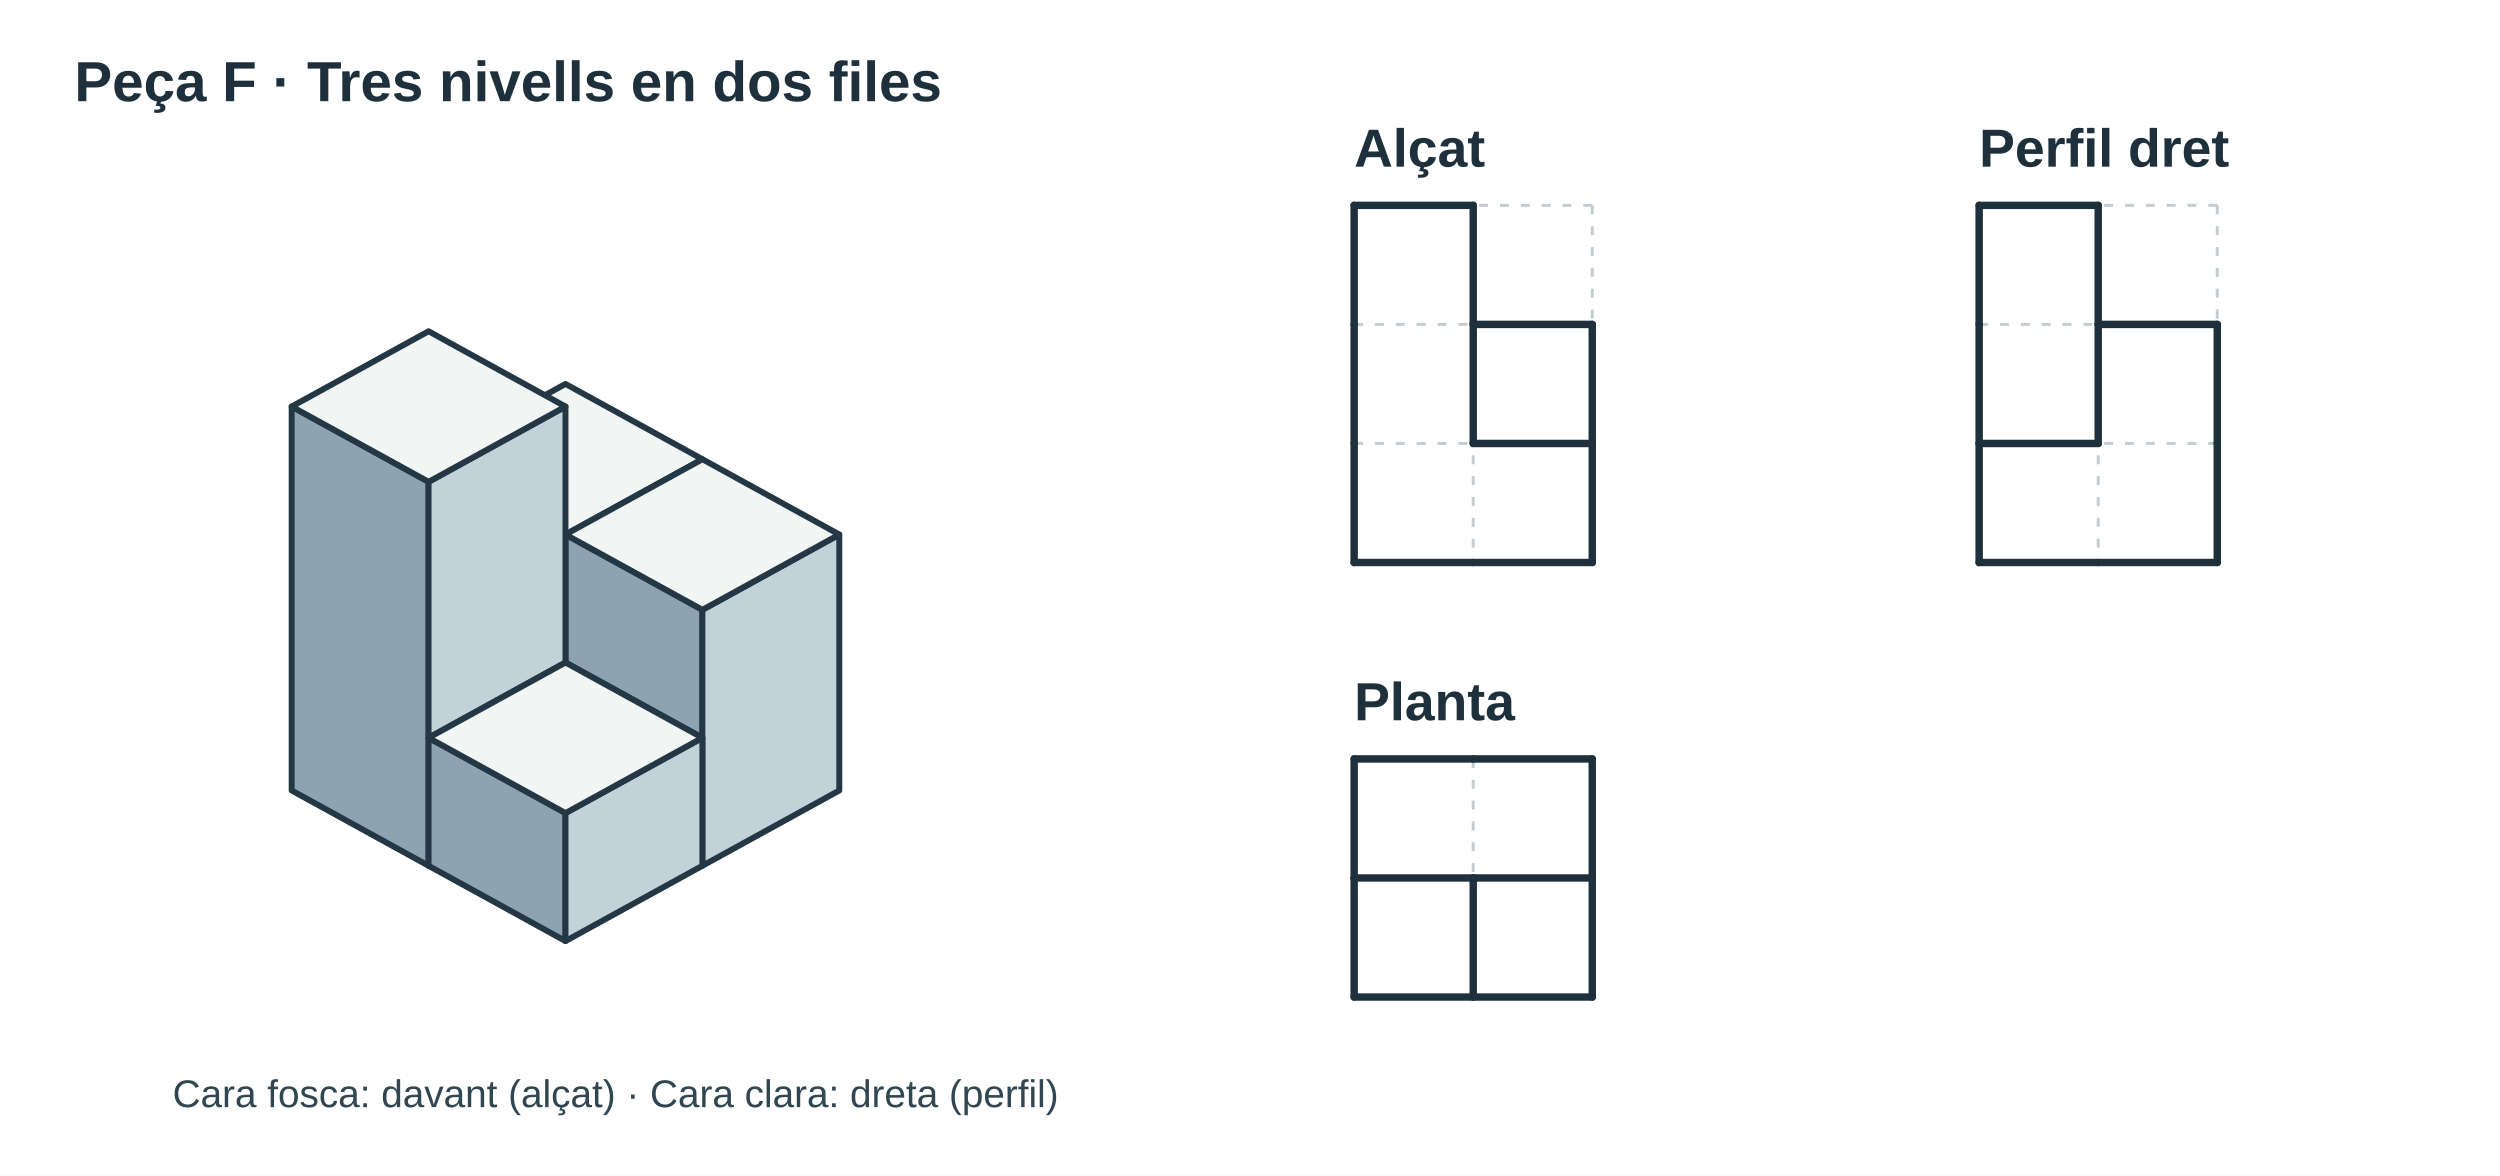
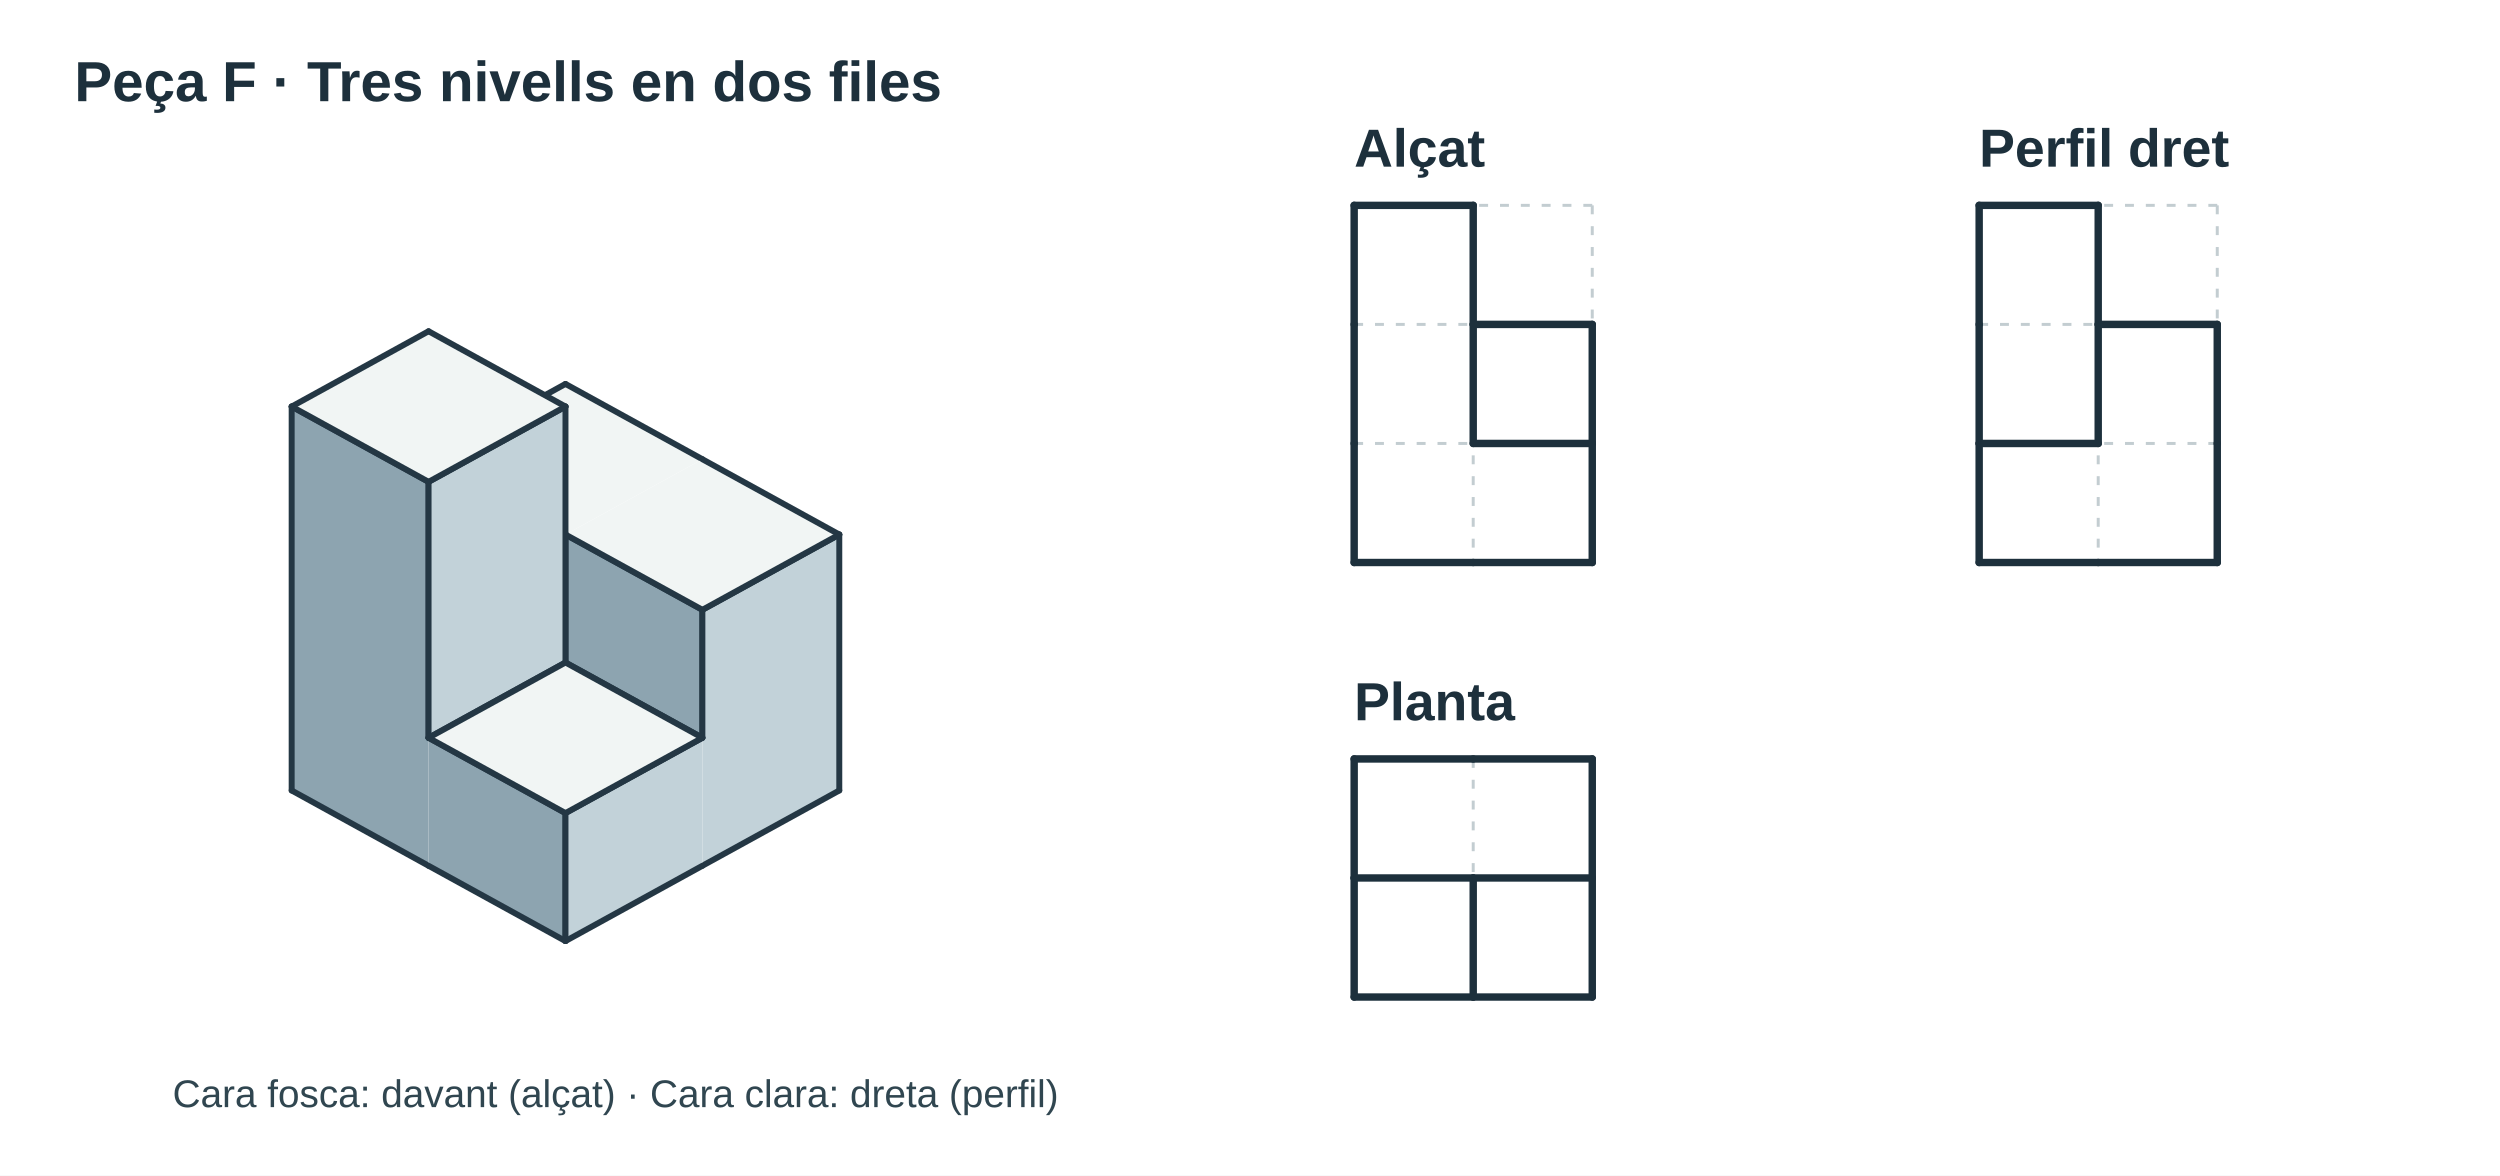
<svg xmlns="http://www.w3.org/2000/svg" width="840" height="395" viewBox="0 0 840 395" role="img" aria-labelledby="title desc">
  <rect width="840" height="395" fill="white" />
  <text x="25" y="34" font-family="Arial,sans-serif" font-size="19" font-weight="bold" fill="#1d303c">Peça F · Tres nivells en dos files</text>
  <text x="58" y="372" font-family="Arial,sans-serif" font-size="13" fill="#304650">Cara fosca: davant (alçat) · Cara clara: dreta (perfil)</text>
-   <polygon points="144.0,154.3 190.0,179.6 236.0,154.3 190.0,129.0" fill="#f1f5f4" stroke="#243744" stroke-width="2" stroke-linejoin="round" />
-   <polygon points="190.0,179.6 236.0,204.9 236.0,247.9 190.0,222.6" fill="#8da4b0" stroke="#243744" stroke-width="2" stroke-linejoin="round" />
-   <polygon points="236.0,204.9 282.0,179.6 282.0,265.6 236.0,290.9" fill="#c2d2d9" stroke="#243744" stroke-width="2" stroke-linejoin="round" />
-   <polygon points="190.0,179.6 236.0,204.9 282.0,179.6 236.0,154.3" fill="#f1f5f4" stroke="#243744" stroke-width="2" stroke-linejoin="round" />
-   <polygon points="98.0,136.6 144.0,161.9 144.0,290.9 98.0,265.6" fill="#8da4b0" stroke="#243744" stroke-width="2" stroke-linejoin="round" />
-   <polygon points="144.0,161.9 190.0,136.6 190.0,222.6 144.0,247.9" fill="#c2d2d9" stroke="#243744" stroke-width="2" stroke-linejoin="round" />
-   <polygon points="98.0,136.6 144.0,161.9 190.0,136.6 144.0,111.3" fill="#f1f5f4" stroke="#243744" stroke-width="2" stroke-linejoin="round" />
-   <polygon points="144.0,247.9 190.0,273.2 190.0,316.2 144.0,290.9" fill="#8da4b0" stroke="#243744" stroke-width="2" stroke-linejoin="round" />
-   <polygon points="190.0,273.2 236.0,247.9 236.0,290.9 190.0,316.2" fill="#c2d2d9" stroke="#243744" stroke-width="2" stroke-linejoin="round" />
-   <polygon points="144.0,247.9 190.0,273.2 236.0,247.9 190.0,222.6" fill="#f1f5f4" stroke="#243744" stroke-width="2" stroke-linejoin="round" />
+   <polygon points="144.0,154.3 190.0,179.6 236.0,154.3 190.0,129.0" fill="#f1f5f4" />
+   <line x1="144.0" y1="154.3" x2="190.0" y2="179.6" stroke="#243744" stroke-width="2" stroke-linecap="round" />
+   <line x1="236.0" y1="154.3" x2="190.0" y2="129.0" stroke="#243744" stroke-width="2" stroke-linecap="round" />
+   <line x1="190.0" y1="129.0" x2="144.0" y2="154.3" stroke="#243744" stroke-width="2" stroke-linecap="round" />
+   <polygon points="190.0,179.6 236.0,204.9 236.0,247.9 190.0,222.6" fill="#8da4b0" />
+   <line x1="190.0" y1="179.6" x2="236.0" y2="204.9" stroke="#243744" stroke-width="2" stroke-linecap="round" />
+   <line x1="236.0" y1="204.9" x2="236.0" y2="247.9" stroke="#243744" stroke-width="2" stroke-linecap="round" />
+   <line x1="236.0" y1="247.9" x2="190.0" y2="222.6" stroke="#243744" stroke-width="2" stroke-linecap="round" />
+   <line x1="190.0" y1="222.6" x2="190.0" y2="179.6" stroke="#243744" stroke-width="2" stroke-linecap="round" />
+   <polygon points="236.0,204.9 282.0,179.6 282.0,265.6 236.0,290.9" fill="#c2d2d9" />
+   <line x1="236.0" y1="204.9" x2="282.0" y2="179.6" stroke="#243744" stroke-width="2" stroke-linecap="round" />
+   <line x1="282.0" y1="179.6" x2="282.0" y2="265.6" stroke="#243744" stroke-width="2" stroke-linecap="round" />
+   <line x1="282.0" y1="265.6" x2="236.0" y2="290.9" stroke="#243744" stroke-width="2" stroke-linecap="round" />
+   <line x1="236.0" y1="247.9" x2="236.0" y2="204.9" stroke="#243744" stroke-width="2" stroke-linecap="round" />
+   <polygon points="190.0,179.6 236.0,204.9 282.0,179.6 236.0,154.3" fill="#f1f5f4" />
+   <line x1="190.0" y1="179.6" x2="236.0" y2="204.9" stroke="#243744" stroke-width="2" stroke-linecap="round" />
+   <line x1="236.0" y1="204.9" x2="282.0" y2="179.6" stroke="#243744" stroke-width="2" stroke-linecap="round" />
+   <line x1="282.0" y1="179.6" x2="236.0" y2="154.3" stroke="#243744" stroke-width="2" stroke-linecap="round" />
+   <polygon points="98.0,136.6 144.0,161.9 144.0,290.9 98.0,265.6" fill="#8da4b0" />
+   <line x1="98.0" y1="136.6" x2="144.0" y2="161.9" stroke="#243744" stroke-width="2" stroke-linecap="round" />
+   <line x1="144.0" y1="161.9" x2="144.0" y2="247.9" stroke="#243744" stroke-width="2" stroke-linecap="round" />
+   <line x1="144.0" y1="290.9" x2="98.0" y2="265.6" stroke="#243744" stroke-width="2" stroke-linecap="round" />
+   <line x1="98.0" y1="265.6" x2="98.0" y2="136.6" stroke="#243744" stroke-width="2" stroke-linecap="round" />
+   <polygon points="144.0,161.9 190.0,136.6 190.0,222.6 144.0,247.9" fill="#c2d2d9" />
+   <line x1="144.0" y1="161.9" x2="190.0" y2="136.6" stroke="#243744" stroke-width="2" stroke-linecap="round" />
+   <line x1="190.0" y1="136.6" x2="190.0" y2="222.6" stroke="#243744" stroke-width="2" stroke-linecap="round" />
+   <line x1="190.0" y1="222.6" x2="144.0" y2="247.9" stroke="#243744" stroke-width="2" stroke-linecap="round" />
+   <line x1="144.0" y1="247.9" x2="144.0" y2="161.9" stroke="#243744" stroke-width="2" stroke-linecap="round" />
+   <polygon points="98.0,136.6 144.0,161.9 190.0,136.6 144.0,111.3" fill="#f1f5f4" />
+   <line x1="98.0" y1="136.6" x2="144.0" y2="161.9" stroke="#243744" stroke-width="2" stroke-linecap="round" />
+   <line x1="144.0" y1="161.9" x2="190.0" y2="136.6" stroke="#243744" stroke-width="2" stroke-linecap="round" />
+   <line x1="190.0" y1="136.6" x2="144.0" y2="111.3" stroke="#243744" stroke-width="2" stroke-linecap="round" />
+   <line x1="144.0" y1="111.3" x2="98.0" y2="136.6" stroke="#243744" stroke-width="2" stroke-linecap="round" />
+   <polygon points="144.0,247.9 190.0,273.2 190.0,316.2 144.0,290.9" fill="#8da4b0" />
+   <line x1="144.0" y1="247.9" x2="190.0" y2="273.2" stroke="#243744" stroke-width="2" stroke-linecap="round" />
+   <line x1="190.0" y1="273.2" x2="190.0" y2="316.2" stroke="#243744" stroke-width="2" stroke-linecap="round" />
+   <line x1="190.0" y1="316.2" x2="144.0" y2="290.9" stroke="#243744" stroke-width="2" stroke-linecap="round" />
+   <polygon points="190.0,273.2 236.0,247.9 236.0,290.9 190.0,316.2" fill="#c2d2d9" />
+   <line x1="190.0" y1="273.2" x2="236.0" y2="247.9" stroke="#243744" stroke-width="2" stroke-linecap="round" />
+   <line x1="236.0" y1="290.9" x2="190.0" y2="316.2" stroke="#243744" stroke-width="2" stroke-linecap="round" />
+   <line x1="190.0" y1="316.2" x2="190.0" y2="273.2" stroke="#243744" stroke-width="2" stroke-linecap="round" />
+   <polygon points="144.0,247.9 190.0,273.2 236.0,247.9 190.0,222.6" fill="#f1f5f4" />
+   <line x1="144.0" y1="247.9" x2="190.0" y2="273.2" stroke="#243744" stroke-width="2" stroke-linecap="round" />
+   <line x1="190.0" y1="273.2" x2="236.0" y2="247.9" stroke="#243744" stroke-width="2" stroke-linecap="round" />
+   <line x1="236.0" y1="247.9" x2="190.0" y2="222.6" stroke="#243744" stroke-width="2" stroke-linecap="round" />
+   <line x1="190.0" y1="222.6" x2="144.0" y2="247.9" stroke="#243744" stroke-width="2" stroke-linecap="round" />
  <text x="455" y="56" font-family="Arial,sans-serif" font-size="18" font-weight="bold" fill="#1d303c">Alçat</text>
  <text x="665" y="56" font-family="Arial,sans-serif" font-size="18" font-weight="bold" fill="#1d303c">Perfil dret</text>
  <text x="455" y="242" font-family="Arial,sans-serif" font-size="18" font-weight="bold" fill="#1d303c">Planta</text>
  <line x1="455" y1="69" x2="455" y2="189" stroke="#c3cdd1" stroke-width="1" stroke-dasharray="3 4" />
  <line x1="495" y1="69" x2="495" y2="189" stroke="#c3cdd1" stroke-width="1" stroke-dasharray="3 4" />
  <line x1="535" y1="69" x2="535" y2="189" stroke="#c3cdd1" stroke-width="1" stroke-dasharray="3 4" />
  <line x1="455" y1="69" x2="535" y2="69" stroke="#c3cdd1" stroke-width="1" stroke-dasharray="3 4" />
  <line x1="455" y1="109" x2="535" y2="109" stroke="#c3cdd1" stroke-width="1" stroke-dasharray="3 4" />
  <line x1="455" y1="149" x2="535" y2="149" stroke="#c3cdd1" stroke-width="1" stroke-dasharray="3 4" />
  <line x1="455" y1="189" x2="535" y2="189" stroke="#c3cdd1" stroke-width="1" stroke-dasharray="3 4" />
-   <line x1="455" y1="69" x2="495" y2="69" stroke="#1d303c" stroke-width="2.5" stroke-linecap="round" />
-   <line x1="455" y1="69" x2="455" y2="109" stroke="#1d303c" stroke-width="2.5" stroke-linecap="round" />
-   <line x1="495" y1="69" x2="495" y2="109" stroke="#1d303c" stroke-width="2.5" stroke-linecap="round" />
-   <line x1="455" y1="109" x2="455" y2="149" stroke="#1d303c" stroke-width="2.5" stroke-linecap="round" />
-   <line x1="495" y1="109" x2="535" y2="109" stroke="#1d303c" stroke-width="2.5" stroke-linecap="round" />
-   <line x1="495" y1="109" x2="495" y2="149" stroke="#1d303c" stroke-width="2.5" stroke-linecap="round" />
-   <line x1="535" y1="109" x2="535" y2="149" stroke="#1d303c" stroke-width="2.5" stroke-linecap="round" />
-   <line x1="455" y1="149" x2="455" y2="189" stroke="#1d303c" stroke-width="2.5" stroke-linecap="round" />
-   <line x1="455" y1="189" x2="495" y2="189" stroke="#1d303c" stroke-width="2.5" stroke-linecap="round" />
-   <line x1="495" y1="149" x2="535" y2="149" stroke="#1d303c" stroke-width="2.5" stroke-linecap="round" />
-   <line x1="495" y1="189" x2="535" y2="189" stroke="#1d303c" stroke-width="2.5" stroke-linecap="round" />
-   <line x1="535" y1="149" x2="535" y2="189" stroke="#1d303c" stroke-width="2.5" stroke-linecap="round" />
  <line x1="665" y1="69" x2="665" y2="189" stroke="#c3cdd1" stroke-width="1" stroke-dasharray="3 4" />
  <line x1="705" y1="69" x2="705" y2="189" stroke="#c3cdd1" stroke-width="1" stroke-dasharray="3 4" />
  <line x1="745" y1="69" x2="745" y2="189" stroke="#c3cdd1" stroke-width="1" stroke-dasharray="3 4" />
  <line x1="665" y1="69" x2="745" y2="69" stroke="#c3cdd1" stroke-width="1" stroke-dasharray="3 4" />
  <line x1="665" y1="109" x2="745" y2="109" stroke="#c3cdd1" stroke-width="1" stroke-dasharray="3 4" />
  <line x1="665" y1="149" x2="745" y2="149" stroke="#c3cdd1" stroke-width="1" stroke-dasharray="3 4" />
  <line x1="665" y1="189" x2="745" y2="189" stroke="#c3cdd1" stroke-width="1" stroke-dasharray="3 4" />
-   <line x1="665" y1="69" x2="705" y2="69" stroke="#1d303c" stroke-width="2.5" stroke-linecap="round" />
-   <line x1="665" y1="69" x2="665" y2="109" stroke="#1d303c" stroke-width="2.5" stroke-linecap="round" />
-   <line x1="705" y1="69" x2="705" y2="109" stroke="#1d303c" stroke-width="2.5" stroke-linecap="round" />
-   <line x1="665" y1="109" x2="665" y2="149" stroke="#1d303c" stroke-width="2.5" stroke-linecap="round" />
-   <line x1="705" y1="109" x2="745" y2="109" stroke="#1d303c" stroke-width="2.5" stroke-linecap="round" />
-   <line x1="705" y1="109" x2="705" y2="149" stroke="#1d303c" stroke-width="2.5" stroke-linecap="round" />
-   <line x1="745" y1="109" x2="745" y2="149" stroke="#1d303c" stroke-width="2.5" stroke-linecap="round" />
-   <line x1="665" y1="149" x2="705" y2="149" stroke="#1d303c" stroke-width="2.5" stroke-linecap="round" />
-   <line x1="665" y1="149" x2="665" y2="189" stroke="#1d303c" stroke-width="2.5" stroke-linecap="round" />
-   <line x1="665" y1="189" x2="705" y2="189" stroke="#1d303c" stroke-width="2.5" stroke-linecap="round" />
-   <line x1="705" y1="189" x2="745" y2="189" stroke="#1d303c" stroke-width="2.5" stroke-linecap="round" />
-   <line x1="745" y1="149" x2="745" y2="189" stroke="#1d303c" stroke-width="2.5" stroke-linecap="round" />
  <line x1="455" y1="255" x2="455" y2="335" stroke="#c3cdd1" stroke-width="1" stroke-dasharray="3 4" />
  <line x1="495" y1="255" x2="495" y2="335" stroke="#c3cdd1" stroke-width="1" stroke-dasharray="3 4" />
  <line x1="535" y1="255" x2="535" y2="335" stroke="#c3cdd1" stroke-width="1" stroke-dasharray="3 4" />
  <line x1="455" y1="255" x2="535" y2="255" stroke="#c3cdd1" stroke-width="1" stroke-dasharray="3 4" />
  <line x1="455" y1="295" x2="535" y2="295" stroke="#c3cdd1" stroke-width="1" stroke-dasharray="3 4" />
  <line x1="455" y1="335" x2="535" y2="335" stroke="#c3cdd1" stroke-width="1" stroke-dasharray="3 4" />
-   <line x1="455" y1="255" x2="495" y2="255" stroke="#1d303c" stroke-width="2.5" stroke-linecap="round" />
-   <line x1="455" y1="255" x2="455" y2="295" stroke="#1d303c" stroke-width="2.5" stroke-linecap="round" />
-   <line x1="495" y1="255" x2="535" y2="255" stroke="#1d303c" stroke-width="2.5" stroke-linecap="round" />
-   <line x1="535" y1="255" x2="535" y2="295" stroke="#1d303c" stroke-width="2.5" stroke-linecap="round" />
-   <line x1="455" y1="295" x2="495" y2="295" stroke="#1d303c" stroke-width="2.5" stroke-linecap="round" />
-   <line x1="455" y1="295" x2="455" y2="335" stroke="#1d303c" stroke-width="2.5" stroke-linecap="round" />
-   <line x1="455" y1="335" x2="495" y2="335" stroke="#1d303c" stroke-width="2.5" stroke-linecap="round" />
-   <line x1="495" y1="295" x2="535" y2="295" stroke="#1d303c" stroke-width="2.5" stroke-linecap="round" />
-   <line x1="495" y1="295" x2="495" y2="335" stroke="#1d303c" stroke-width="2.5" stroke-linecap="round" />
-   <line x1="495" y1="335" x2="535" y2="335" stroke="#1d303c" stroke-width="2.5" stroke-linecap="round" />
-   <line x1="535" y1="295" x2="535" y2="335" stroke="#1d303c" stroke-width="2.5" stroke-linecap="round" />
+   <line x1="455.0" y1="69.0" x2="455.0" y2="109.0" stroke="#1d303c" stroke-width="2.5" stroke-linecap="round" />
+   <line x1="455.0" y1="69.0" x2="495.0" y2="69.0" stroke="#1d303c" stroke-width="2.5" stroke-linecap="round" />
+   <line x1="455.0" y1="109.0" x2="455.0" y2="149.0" stroke="#1d303c" stroke-width="2.5" stroke-linecap="round" />
+   <line x1="455.0" y1="149.0" x2="455.0" y2="189.0" stroke="#1d303c" stroke-width="2.5" stroke-linecap="round" />
+   <line x1="455.0" y1="189.0" x2="495.0" y2="189.0" stroke="#1d303c" stroke-width="2.5" stroke-linecap="round" />
+   <line x1="495.0" y1="69.0" x2="495.0" y2="109.0" stroke="#1d303c" stroke-width="2.5" stroke-linecap="round" />
+   <line x1="495.0" y1="109.0" x2="495.0" y2="149.0" stroke="#1d303c" stroke-width="2.5" stroke-linecap="round" />
+   <line x1="495.0" y1="109.0" x2="535.0" y2="109.0" stroke="#1d303c" stroke-width="2.5" stroke-linecap="round" />
+   <line x1="495.0" y1="149.0" x2="535.0" y2="149.0" stroke="#1d303c" stroke-width="2.5" stroke-linecap="round" />
+   <line x1="495.0" y1="189.0" x2="535.0" y2="189.0" stroke="#1d303c" stroke-width="2.5" stroke-linecap="round" />
+   <line x1="535.0" y1="109.0" x2="535.0" y2="149.0" stroke="#1d303c" stroke-width="2.5" stroke-linecap="round" />
+   <line x1="535.0" y1="149.0" x2="535.0" y2="189.0" stroke="#1d303c" stroke-width="2.5" stroke-linecap="round" />
+   <line x1="665.0" y1="69.0" x2="665.0" y2="109.0" stroke="#1d303c" stroke-width="2.5" stroke-linecap="round" />
+   <line x1="665.0" y1="69.0" x2="705.0" y2="69.0" stroke="#1d303c" stroke-width="2.5" stroke-linecap="round" />
+   <line x1="665.0" y1="109.0" x2="665.0" y2="149.0" stroke="#1d303c" stroke-width="2.5" stroke-linecap="round" />
+   <line x1="665.0" y1="149.0" x2="665.0" y2="189.0" stroke="#1d303c" stroke-width="2.5" stroke-linecap="round" />
+   <line x1="665.0" y1="149.0" x2="705.0" y2="149.0" stroke="#1d303c" stroke-width="2.5" stroke-linecap="round" />
+   <line x1="665.0" y1="189.0" x2="705.0" y2="189.0" stroke="#1d303c" stroke-width="2.5" stroke-linecap="round" />
+   <line x1="705.0" y1="69.0" x2="705.0" y2="109.0" stroke="#1d303c" stroke-width="2.5" stroke-linecap="round" />
+   <line x1="705.0" y1="109.0" x2="705.0" y2="149.0" stroke="#1d303c" stroke-width="2.5" stroke-linecap="round" />
+   <line x1="705.0" y1="109.0" x2="745.0" y2="109.0" stroke="#1d303c" stroke-width="2.5" stroke-linecap="round" />
+   <line x1="705.0" y1="189.0" x2="745.0" y2="189.0" stroke="#1d303c" stroke-width="2.5" stroke-linecap="round" />
+   <line x1="745.0" y1="109.0" x2="745.0" y2="149.0" stroke="#1d303c" stroke-width="2.5" stroke-linecap="round" />
+   <line x1="745.0" y1="149.0" x2="745.0" y2="189.0" stroke="#1d303c" stroke-width="2.5" stroke-linecap="round" />
+   <line x1="455.0" y1="255.0" x2="455.0" y2="295.0" stroke="#1d303c" stroke-width="2.5" stroke-linecap="round" />
+   <line x1="455.0" y1="255.0" x2="495.0" y2="255.0" stroke="#1d303c" stroke-width="2.5" stroke-linecap="round" />
+   <line x1="455.0" y1="295.0" x2="455.0" y2="335.0" stroke="#1d303c" stroke-width="2.5" stroke-linecap="round" />
+   <line x1="455.0" y1="295.0" x2="495.0" y2="295.0" stroke="#1d303c" stroke-width="2.5" stroke-linecap="round" />
+   <line x1="455.0" y1="335.0" x2="495.0" y2="335.0" stroke="#1d303c" stroke-width="2.5" stroke-linecap="round" />
+   <line x1="495.0" y1="255.0" x2="535.0" y2="255.0" stroke="#1d303c" stroke-width="2.5" stroke-linecap="round" />
+   <line x1="495.0" y1="295.0" x2="495.0" y2="335.0" stroke="#1d303c" stroke-width="2.5" stroke-linecap="round" />
+   <line x1="495.0" y1="295.0" x2="535.0" y2="295.0" stroke="#1d303c" stroke-width="2.5" stroke-linecap="round" />
+   <line x1="495.0" y1="335.0" x2="535.0" y2="335.0" stroke="#1d303c" stroke-width="2.5" stroke-linecap="round" />
+   <line x1="535.0" y1="255.0" x2="535.0" y2="295.0" stroke="#1d303c" stroke-width="2.5" stroke-linecap="round" />
+   <line x1="535.0" y1="295.0" x2="535.0" y2="335.0" stroke="#1d303c" stroke-width="2.5" stroke-linecap="round" />
</svg>
